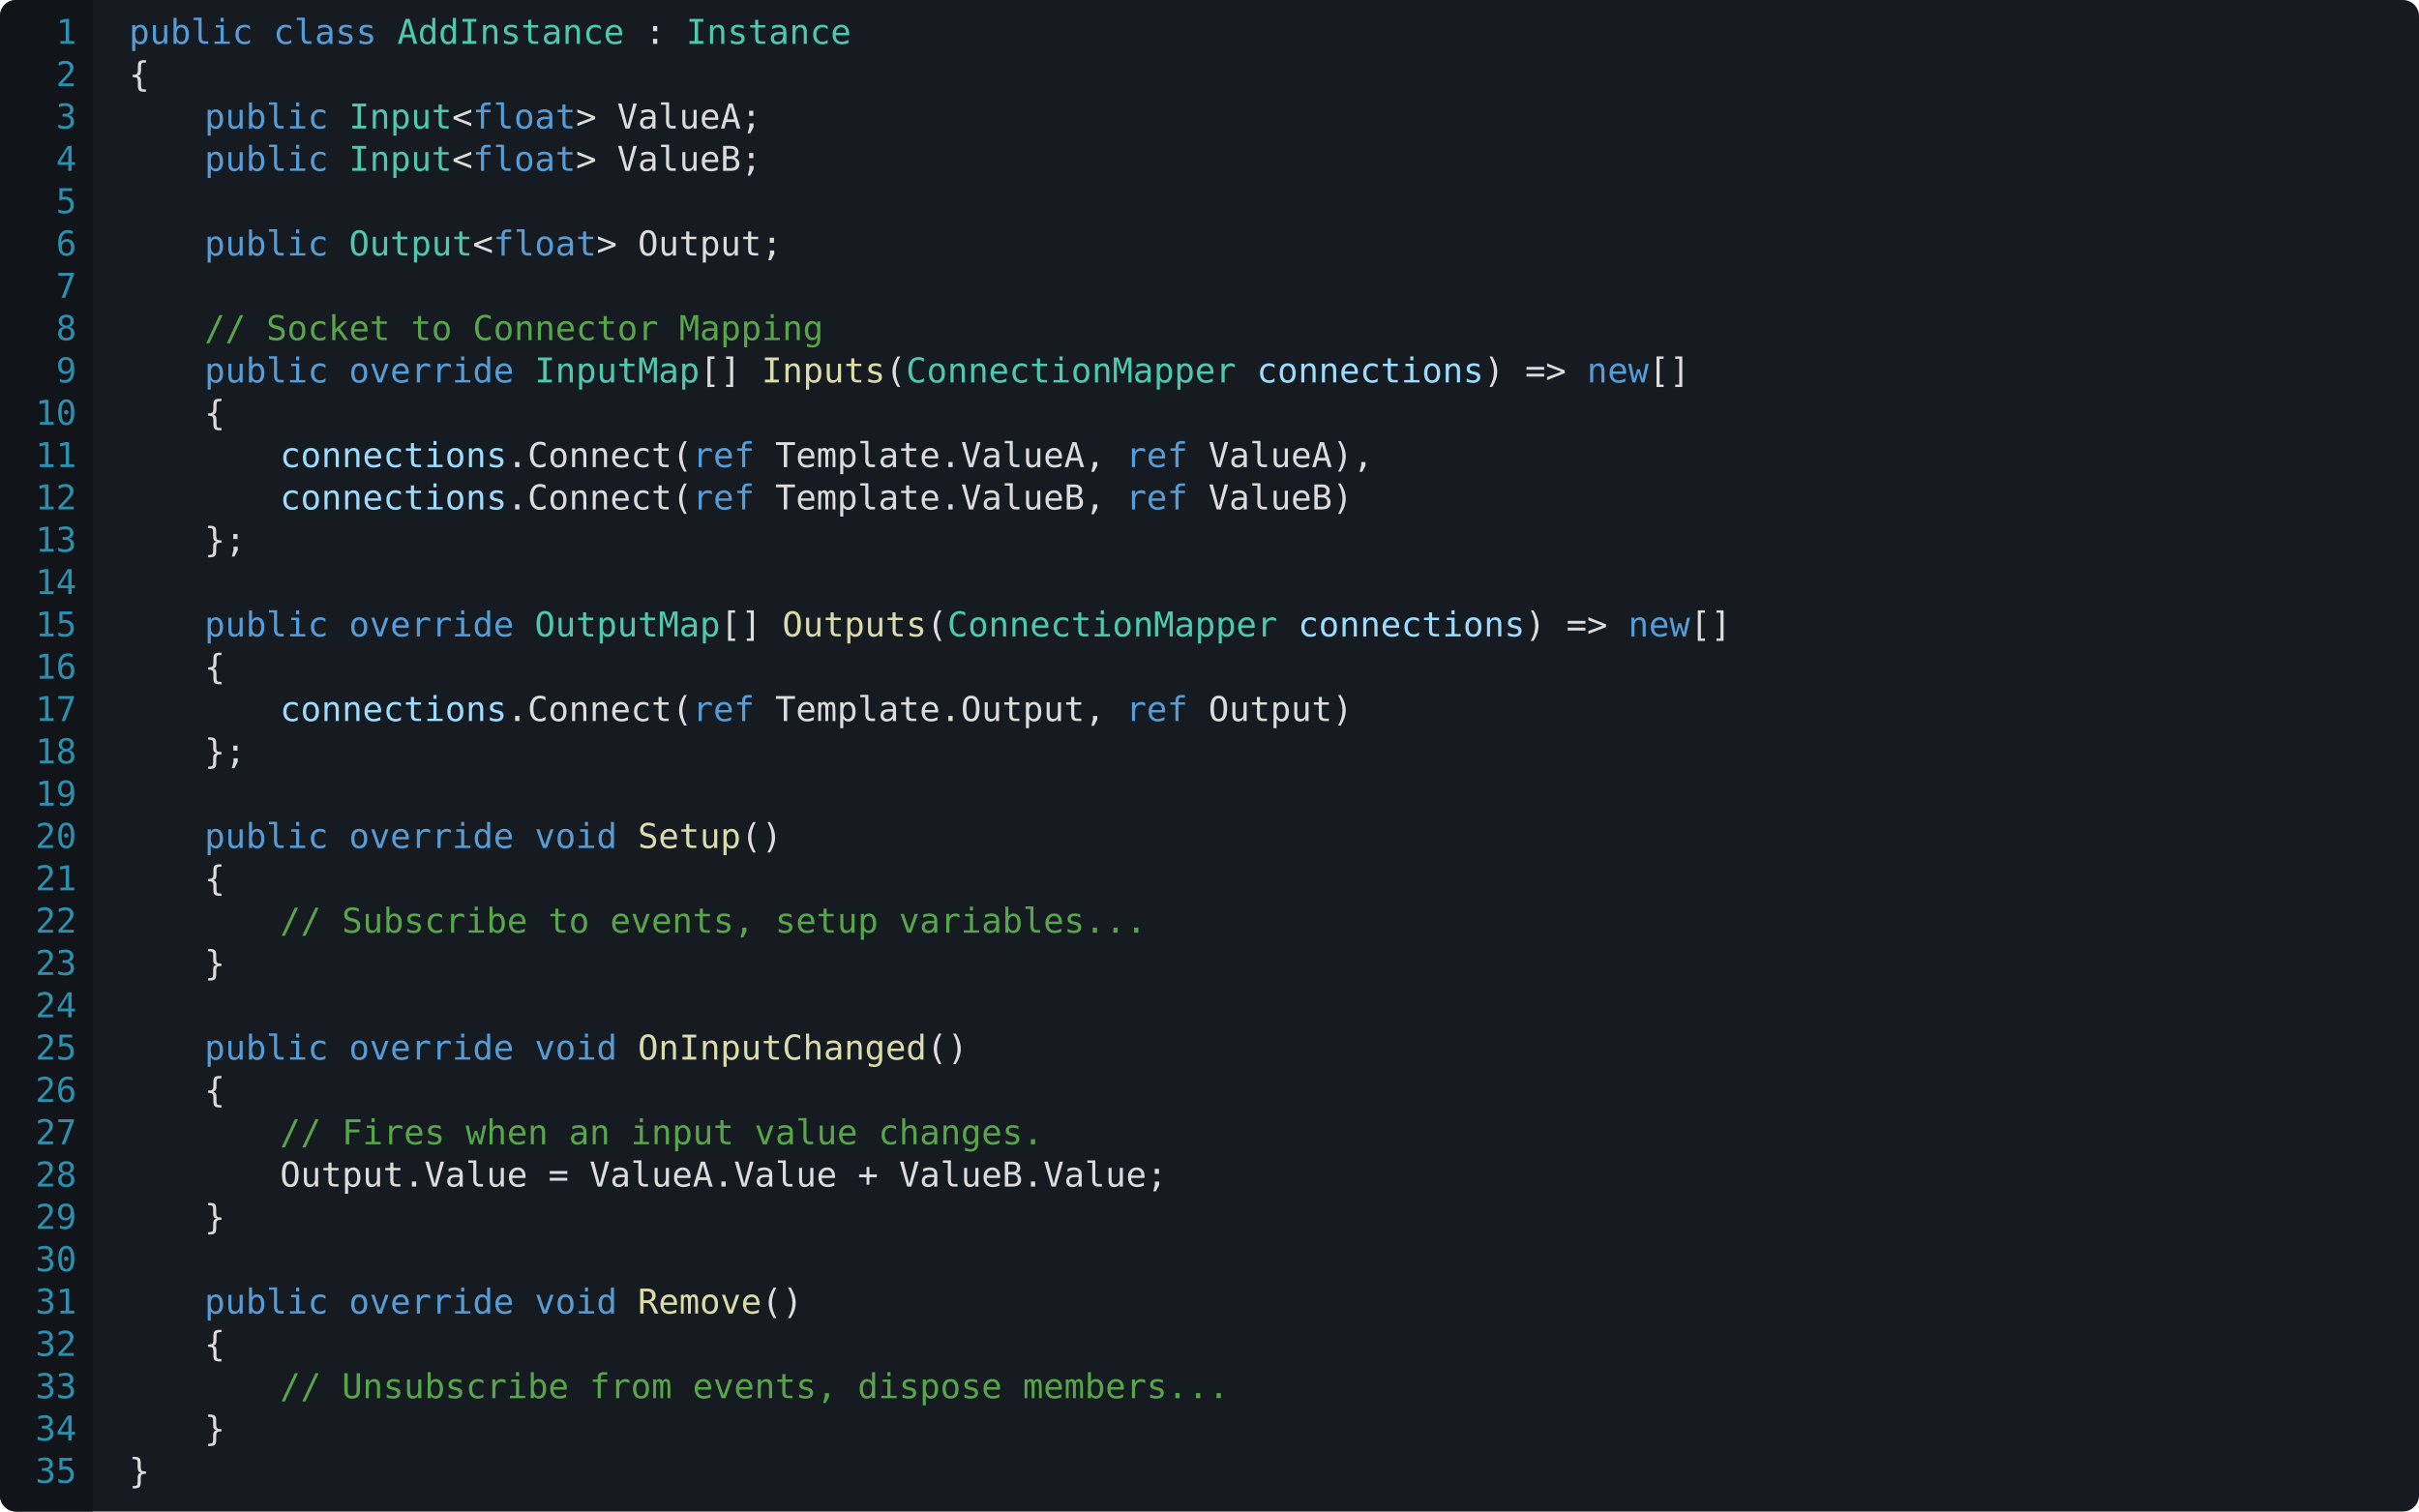
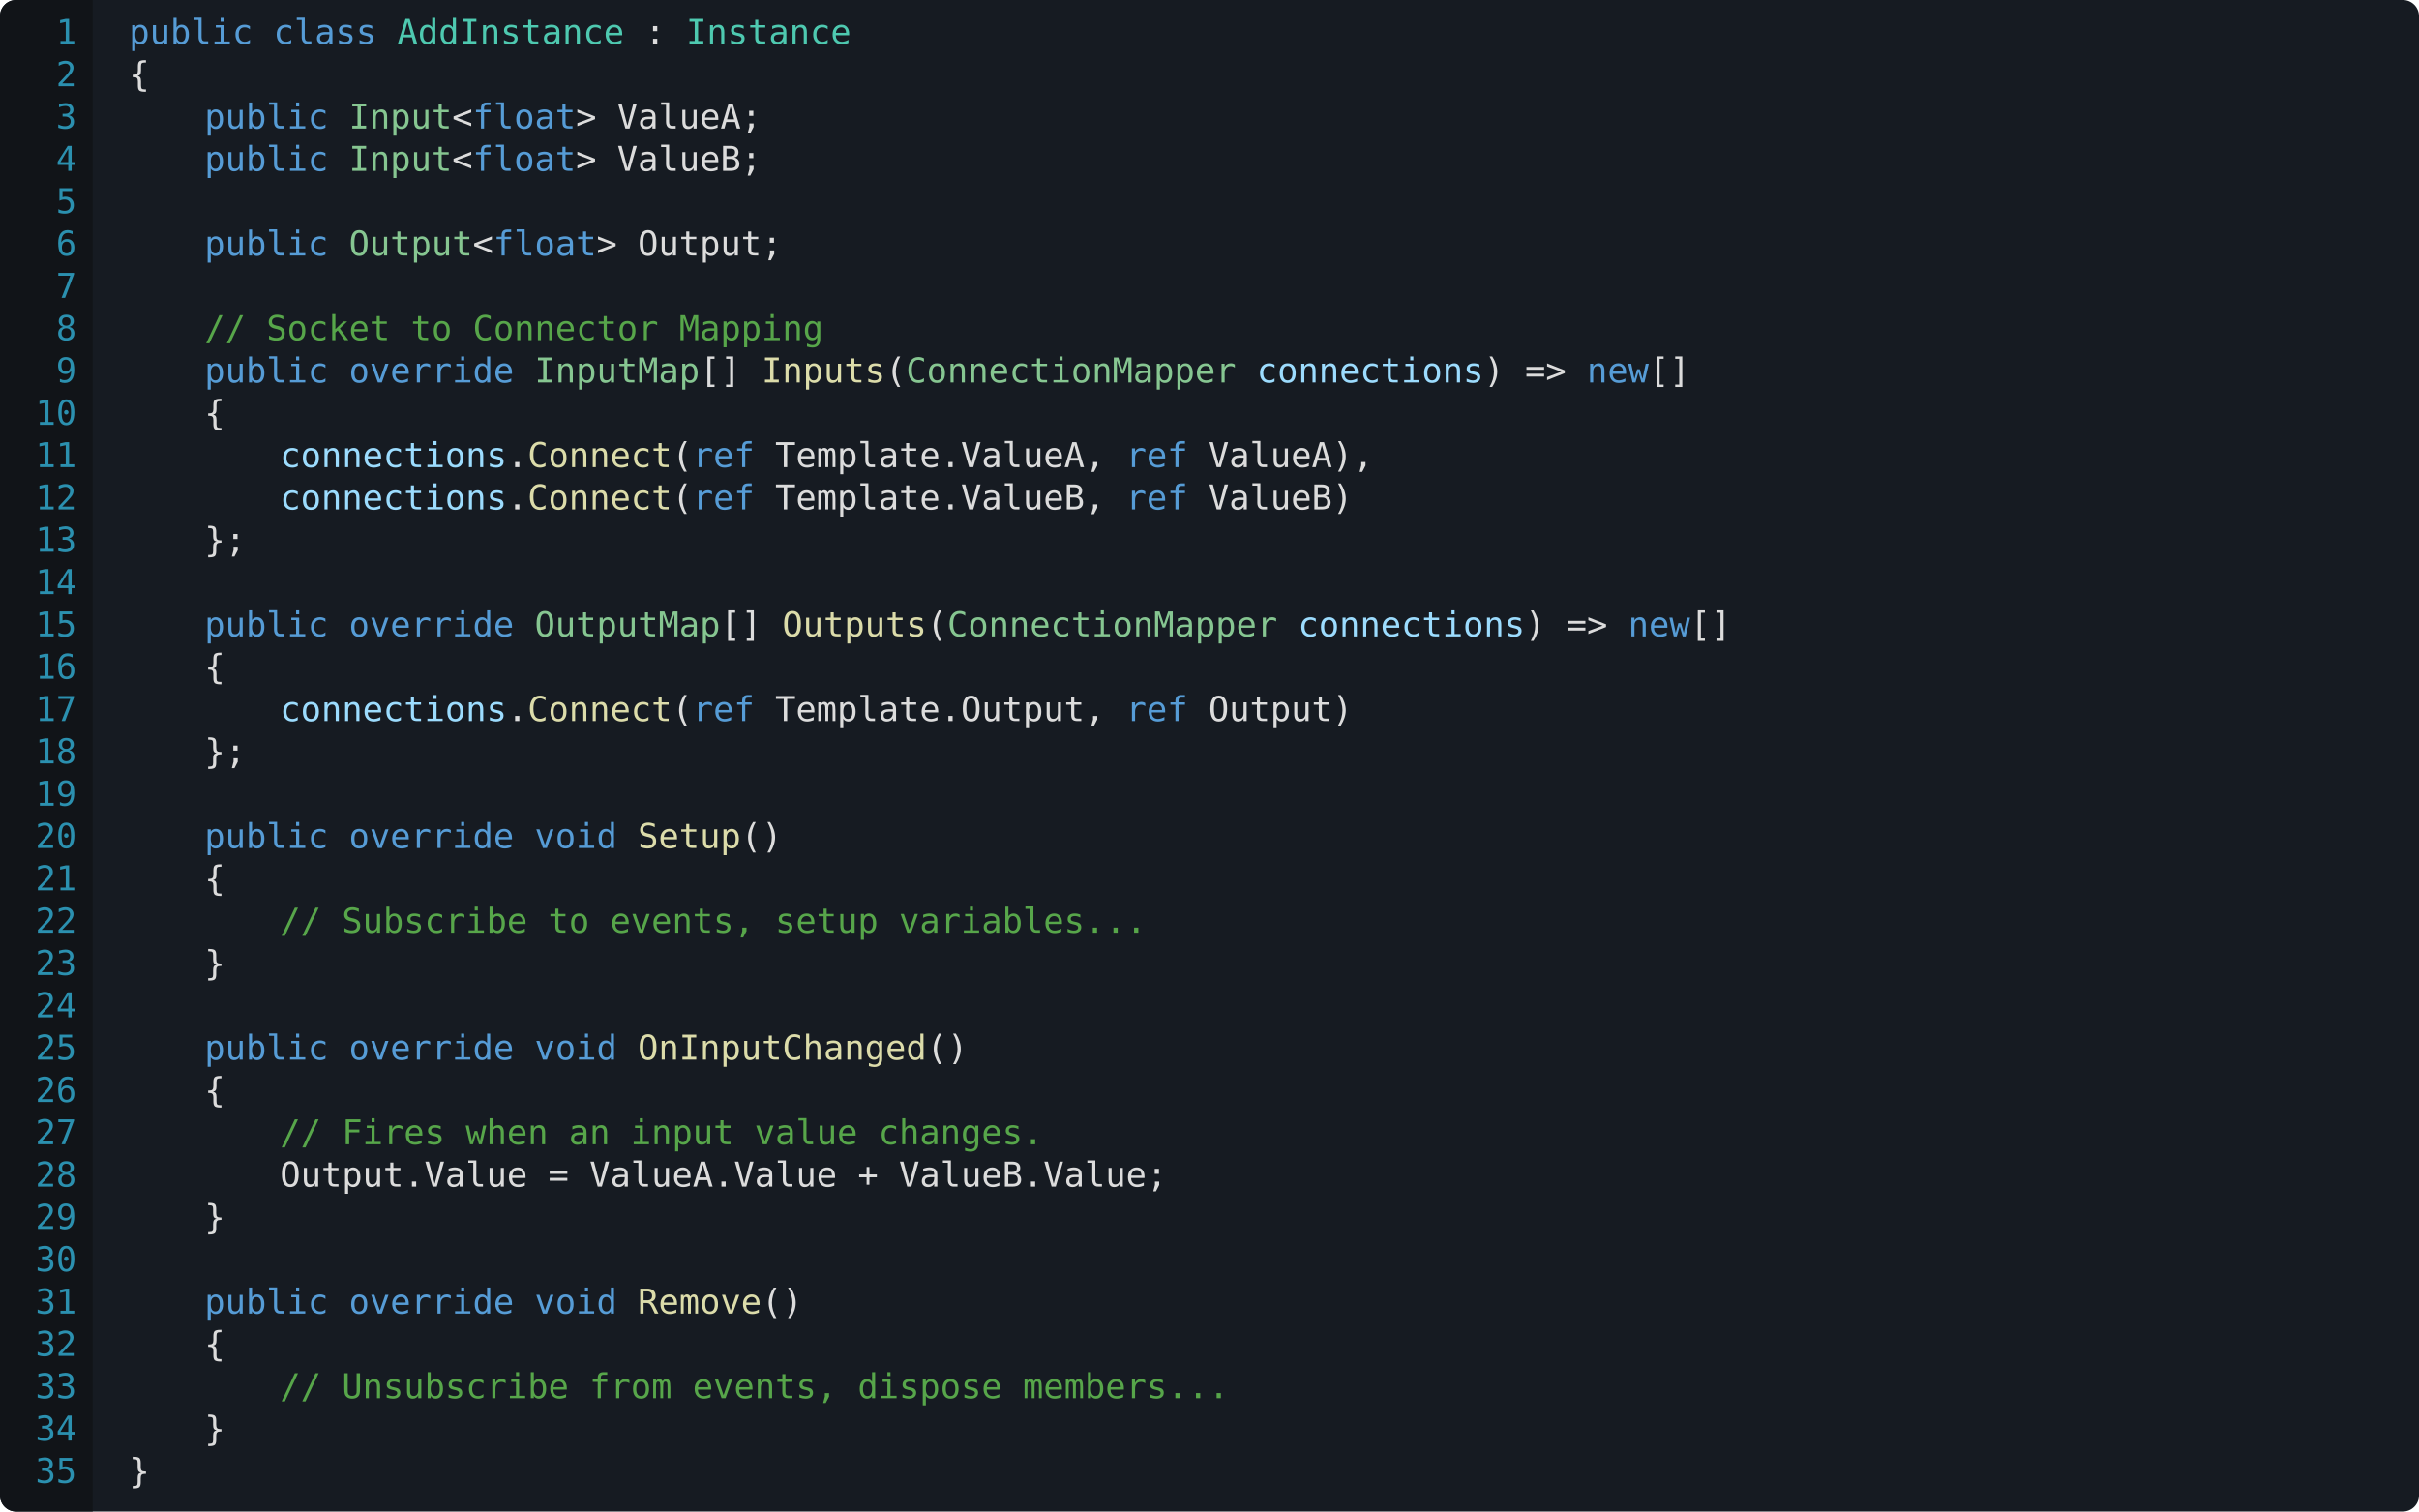
<svg xmlns="http://www.w3.org/2000/svg" viewBox="0 0 1200 750" width="1200" height="750">
  <defs>
    <clipPath id="round-left-corners">
      <rect x="0" y="0" width="100" height="100%" rx="8" ry="8" />
    </clipPath>
  </defs>
  <style>
		.code { font: 17px Consolas; fill: rgba(220, 220, 220, 255); dominant-baseline: hanging; }
		.code-background { fill: #161b22; }
		.code-background-linenumber { fill: #111418; }
		.c-ln { font: 17px Consolas; fill: #2b90af; text-anchor: end; pointer-events: none; user-select: none; dominant-baseline: hanging; }
		.c-keyword { fill: rgba(86, 156, 214, 255); }
		.c-control { fill: rgba(216, 160, 223, 255); }
		.c-string { fill: rgba(214, 157, 133, 255); }
		.c-numeric { fill: rgba(181, 207, 168, 255); }
		.c-comment { fill: rgba(87, 166, 74, 255); }
		.c-class { fill: rgba(78, 201, 176, 255); }
		.c-interface { fill: rgba(184, 215, 163, 255); }
		.c-enum { fill: rgba(184, 215, 163, 255); }
		.c-structure { fill: rgba(134, 198, 145, 255); }
		.c-method { fill: rgba(220, 220, 170, 255); }
		.c-parameter { fill: rgba(156, 220, 254, 255); }
		.c-local { fill: rgba(156, 220, 254, 255); }
	</style>
  <rect x="0" y="0" width="100%" height="100%" rx="8" ry="8" class="code-background" />
  <rect x="0" y="0" width="46" height="100%" class="code-background-linenumber" clip-path="url(#round-left-corners)" />
  <text x="38" y="10" class="c-ln">1</text>
  <text x="38" y="31" class="c-ln">2</text>
  <text x="38" y="52" class="c-ln">3</text>
  <text x="38" y="73" class="c-ln">4</text>
  <text x="38" y="94" class="c-ln">5</text>
  <text x="38" y="115" class="c-ln">6</text>
  <text x="38" y="136" class="c-ln">7</text>
  <text x="38" y="157" class="c-ln">8</text>
  <text x="38" y="178" class="c-ln">9</text>
  <text x="38" y="199" class="c-ln">10</text>
  <text x="38" y="220" class="c-ln">11</text>
  <text x="38" y="241" class="c-ln">12</text>
  <text x="38" y="262" class="c-ln">13</text>
  <text x="38" y="283" class="c-ln">14</text>
  <text x="38" y="304" class="c-ln">15</text>
  <text x="38" y="325" class="c-ln">16</text>
  <text x="38" y="346" class="c-ln">17</text>
  <text x="38" y="367" class="c-ln">18</text>
  <text x="38" y="388" class="c-ln">19</text>
  <text x="38" y="409" class="c-ln">20</text>
  <text x="38" y="430" class="c-ln">21</text>
  <text x="38" y="451" class="c-ln">22</text>
  <text x="38" y="472" class="c-ln">23</text>
  <text x="38" y="493" class="c-ln">24</text>
  <text x="38" y="514" class="c-ln">25</text>
  <text x="38" y="535" class="c-ln">26</text>
  <text x="38" y="556" class="c-ln">27</text>
  <text x="38" y="577" class="c-ln">28</text>
  <text x="38" y="598" class="c-ln">29</text>
  <text x="38" y="619" class="c-ln">30</text>
  <text x="38" y="640" class="c-ln">31</text>
  <text x="38" y="661" class="c-ln">32</text>
  <text x="38" y="682" class="c-ln">33</text>
  <text x="38" y="703" class="c-ln">34</text>
  <text x="38" y="724" class="c-ln">35</text>
  <text x="64" y="10" class="code">
    <tspan class="c-keyword">public</tspan>
    <tspan class="c-keyword">class</tspan>
    <tspan class="c-class">AddInstance</tspan> : <tspan class="c-class">Instance</tspan>
  </text>
  <text x="64" y="31" class="code">{</text>
  <text x="101.44" y="52" class="code">
    <tspan class="c-keyword">public</tspan>
-     <tspan class="c-class">Input</tspan>&lt;<tspan class="c-keyword">float</tspan>&gt; <tspan class="c-field">ValueA</tspan>;</text>
+     <tspan class="c-structure">Input</tspan>&lt;<tspan class="c-keyword">float</tspan>&gt; <tspan class="c-field">ValueA</tspan>;</text>
  <text x="101.44" y="73" class="code">
    <tspan class="c-keyword">public</tspan>
-     <tspan class="c-class">Input</tspan>&lt;<tspan class="c-keyword">float</tspan>&gt; <tspan class="c-field">ValueB</tspan>;</text>
+     <tspan class="c-structure">Input</tspan>&lt;<tspan class="c-keyword">float</tspan>&gt; <tspan class="c-field">ValueB</tspan>;</text>
  <text x="101.44" y="115" class="code">
    <tspan class="c-keyword">public</tspan>
-     <tspan class="c-class">Output</tspan>&lt;<tspan class="c-keyword">float</tspan>&gt; <tspan class="c-field">Output</tspan>;</text>
+     <tspan class="c-structure">Output</tspan>&lt;<tspan class="c-keyword">float</tspan>&gt; <tspan class="c-field">Output</tspan>;</text>
  <text x="101.44" y="157" class="code">
    <tspan class="c-comment">// Socket to Connector Mapping</tspan>
  </text>
  <text x="101.44" y="178" class="code">
    <tspan class="c-keyword">public</tspan>
    <tspan class="c-keyword">override</tspan>
-     <tspan class="c-class">InputMap</tspan>[] <tspan class="c-method">Inputs</tspan>(<tspan class="c-class">ConnectionMapper</tspan>
+     <tspan class="c-structure">InputMap</tspan>[] <tspan class="c-method">Inputs</tspan>(<tspan class="c-structure">ConnectionMapper</tspan>
    <tspan class="c-parameter">connections</tspan>) =&gt; <tspan class="c-keyword">new</tspan>[]</text>
  <text x="101.44" y="199" class="code">{</text>
  <text x="138.88" y="220" class="code">
-     <tspan class="c-parameter">connections</tspan>.Connect(<tspan class="c-keyword">ref</tspan>
+     <tspan class="c-parameter">connections</tspan>.<tspan class="c-method">Connect</tspan>(<tspan class="c-keyword">ref</tspan>
    <tspan class="c-property">Template</tspan>.<tspan class="c-field">ValueA</tspan>, <tspan class="c-keyword">ref</tspan>
    <tspan class="c-field">ValueA</tspan>),</text>
  <text x="138.88" y="241" class="code">
-     <tspan class="c-parameter">connections</tspan>.Connect(<tspan class="c-keyword">ref</tspan>
+     <tspan class="c-parameter">connections</tspan>.<tspan class="c-method">Connect</tspan>(<tspan class="c-keyword">ref</tspan>
    <tspan class="c-property">Template</tspan>.<tspan class="c-field">ValueB</tspan>, <tspan class="c-keyword">ref</tspan>
    <tspan class="c-field">ValueB</tspan>)</text>
  <text x="101.44" y="262" class="code">};</text>
  <text x="101.44" y="304" class="code">
    <tspan class="c-keyword">public</tspan>
    <tspan class="c-keyword">override</tspan>
-     <tspan class="c-class">OutputMap</tspan>[] <tspan class="c-method">Outputs</tspan>(<tspan class="c-class">ConnectionMapper</tspan>
+     <tspan class="c-structure">OutputMap</tspan>[] <tspan class="c-method">Outputs</tspan>(<tspan class="c-structure">ConnectionMapper</tspan>
    <tspan class="c-parameter">connections</tspan>) =&gt; <tspan class="c-keyword">new</tspan>[]</text>
  <text x="101.44" y="325" class="code">{</text>
  <text x="138.88" y="346" class="code">
-     <tspan class="c-parameter">connections</tspan>.Connect(<tspan class="c-keyword">ref</tspan>
+     <tspan class="c-parameter">connections</tspan>.<tspan class="c-method">Connect</tspan>(<tspan class="c-keyword">ref</tspan>
    <tspan class="c-property">Template</tspan>.<tspan class="c-field">Output</tspan>, <tspan class="c-keyword">ref</tspan>
    <tspan class="c-field">Output</tspan>)</text>
  <text x="101.44" y="367" class="code">};</text>
  <text x="101.44" y="409" class="code">
    <tspan class="c-keyword">public</tspan>
    <tspan class="c-keyword">override</tspan>
    <tspan class="c-keyword">void</tspan>
    <tspan class="c-method">Setup</tspan>()</text>
  <text x="101.44" y="430" class="code">{</text>
  <text x="138.88" y="451" class="code">
    <tspan class="c-comment">// Subscribe to events, setup variables...</tspan>
  </text>
  <text x="101.44" y="472" class="code">}</text>
  <text x="101.44" y="514" class="code">
    <tspan class="c-keyword">public</tspan>
    <tspan class="c-keyword">override</tspan>
    <tspan class="c-keyword">void</tspan>
    <tspan class="c-method">OnInputChanged</tspan>()</text>
  <text x="101.44" y="535" class="code">{</text>
  <text x="138.88" y="556" class="code">
    <tspan class="c-comment">// Fires when an input value changes.</tspan>
  </text>
  <text x="138.88" y="577" class="code">
    <tspan class="c-field">Output</tspan>.<tspan class="c-property">Value</tspan> = <tspan class="c-field">ValueA</tspan>.<tspan class="c-property">Value</tspan> + <tspan class="c-field">ValueB</tspan>.<tspan class="c-property">Value</tspan>;</text>
  <text x="101.44" y="598" class="code">}</text>
  <text x="101.44" y="640" class="code">
    <tspan class="c-keyword">public</tspan>
    <tspan class="c-keyword">override</tspan>
    <tspan class="c-keyword">void</tspan>
    <tspan class="c-method">Remove</tspan>()</text>
  <text x="101.44" y="661" class="code">{</text>
  <text x="138.88" y="682" class="code">
    <tspan class="c-comment">// Unsubscribe from events, dispose members...</tspan>
  </text>
  <text x="101.44" y="703" class="code">}</text>
  <text x="64" y="724" class="code">}</text>
</svg>
